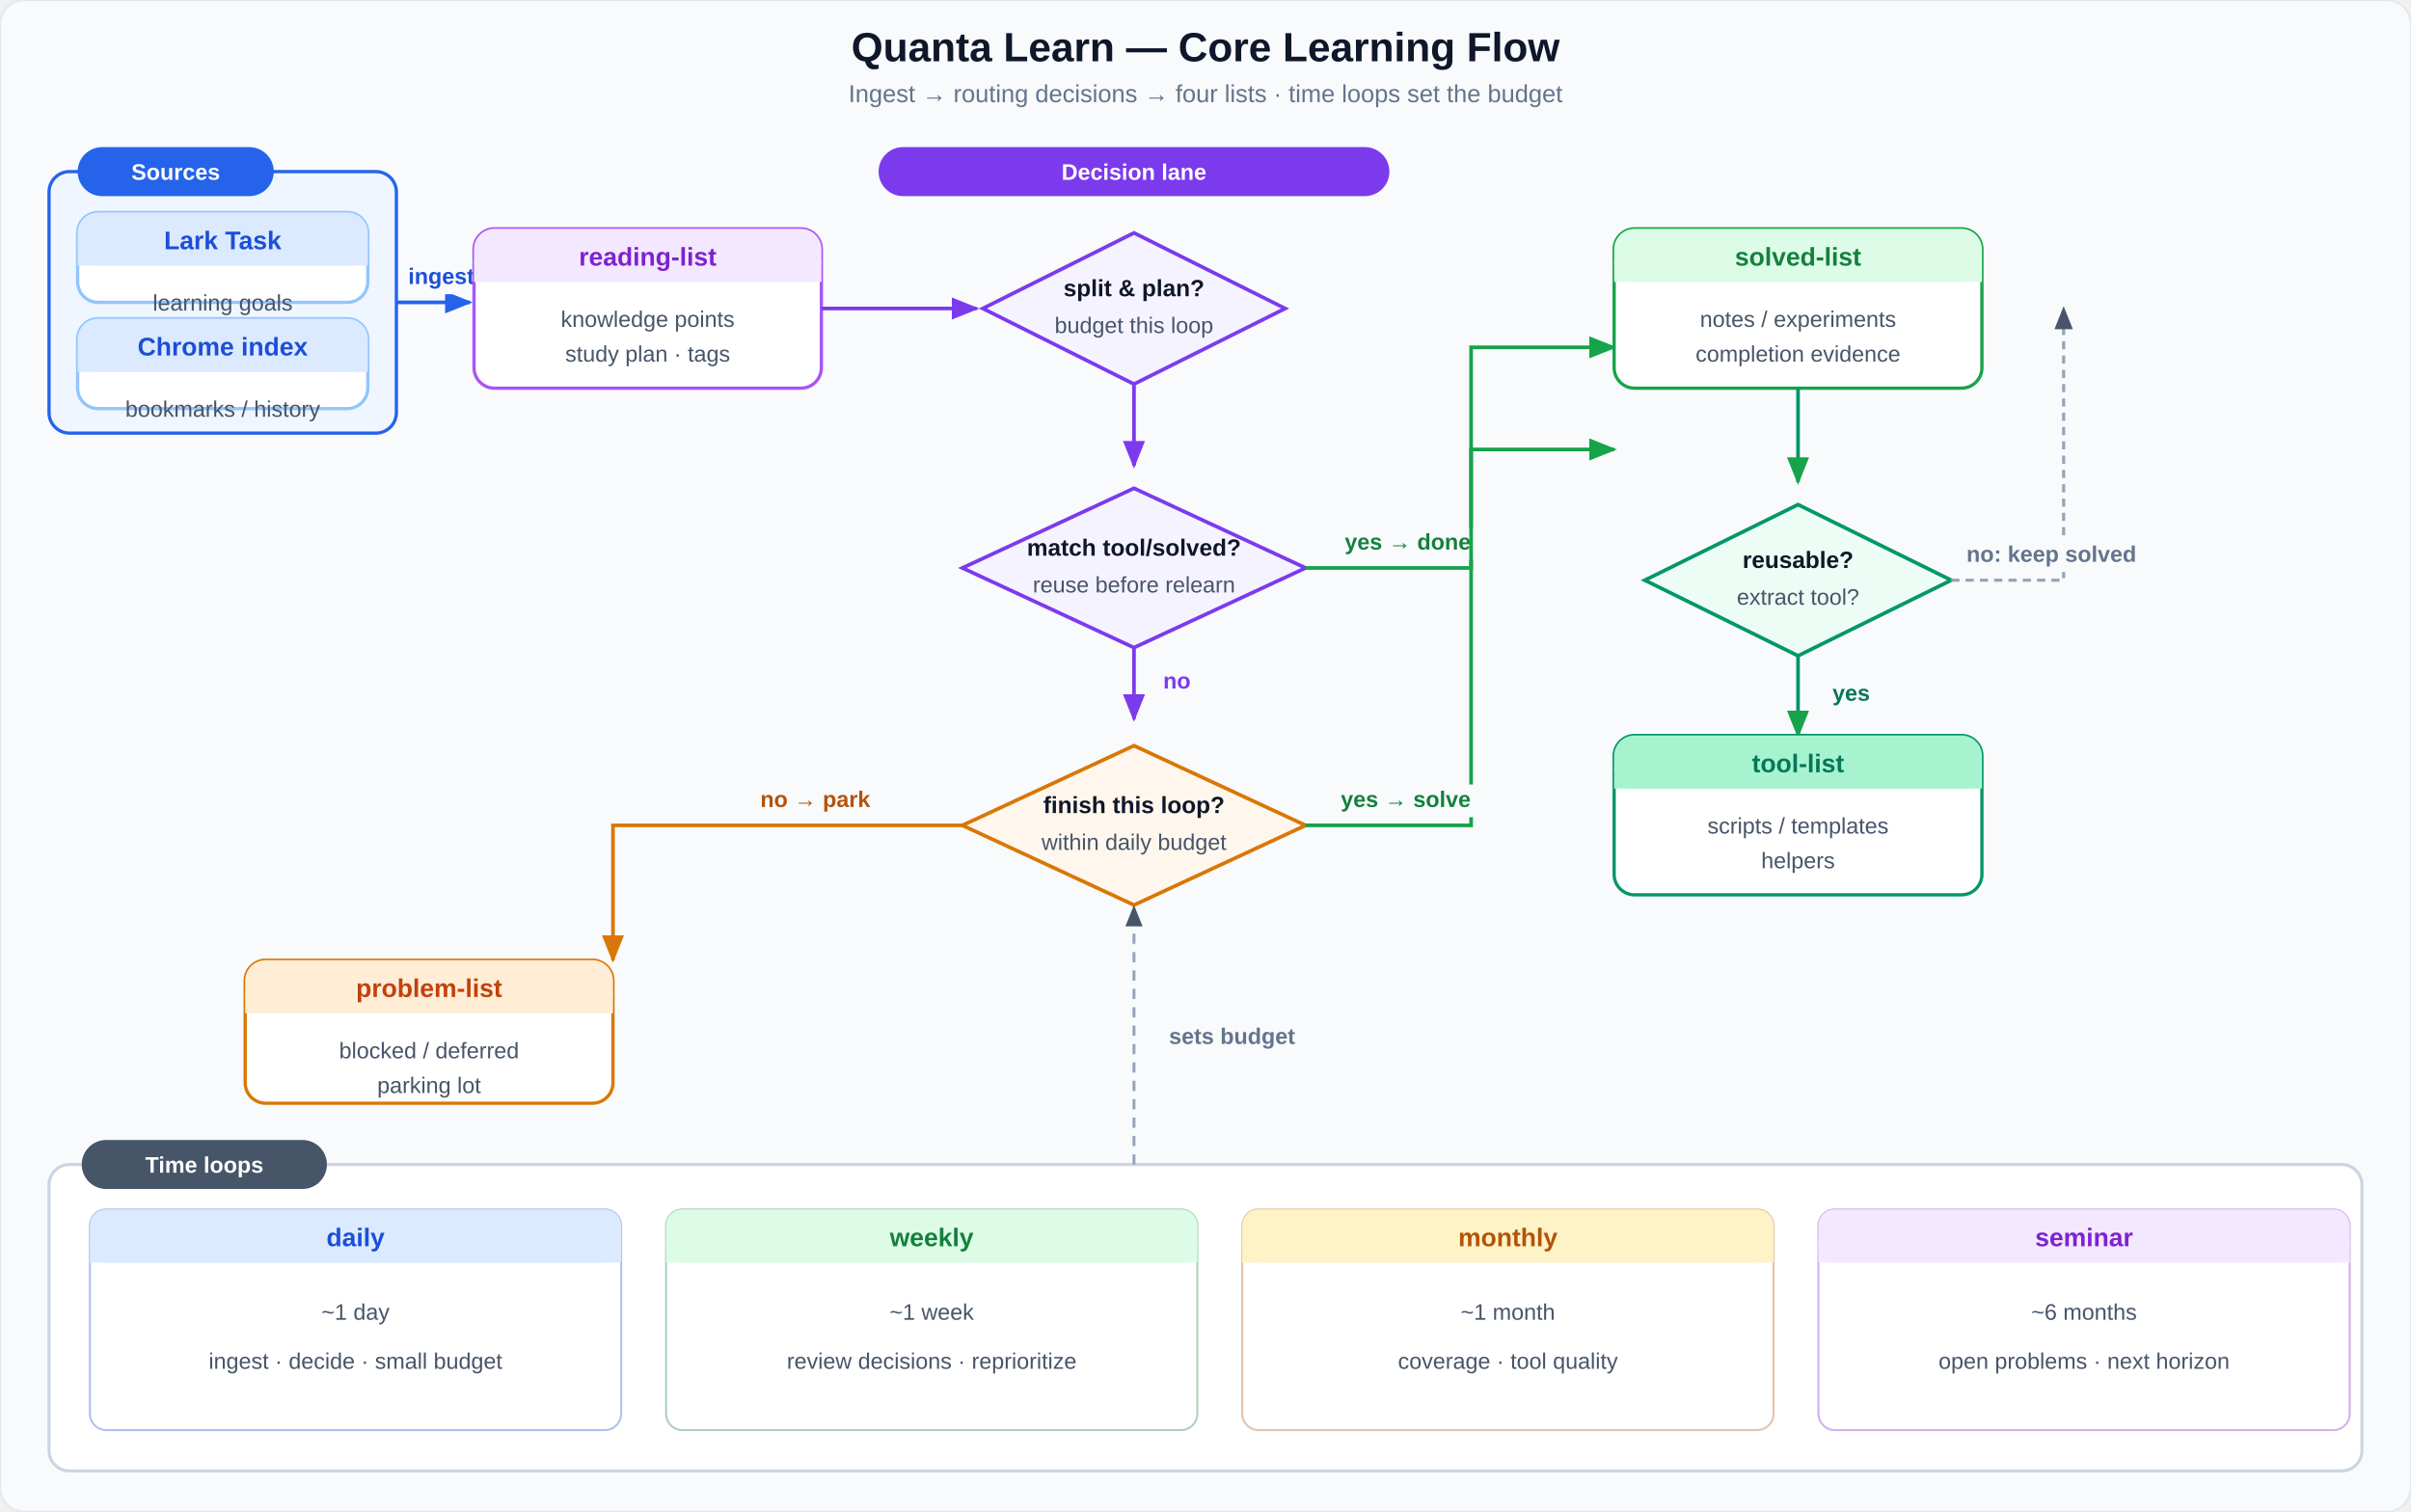
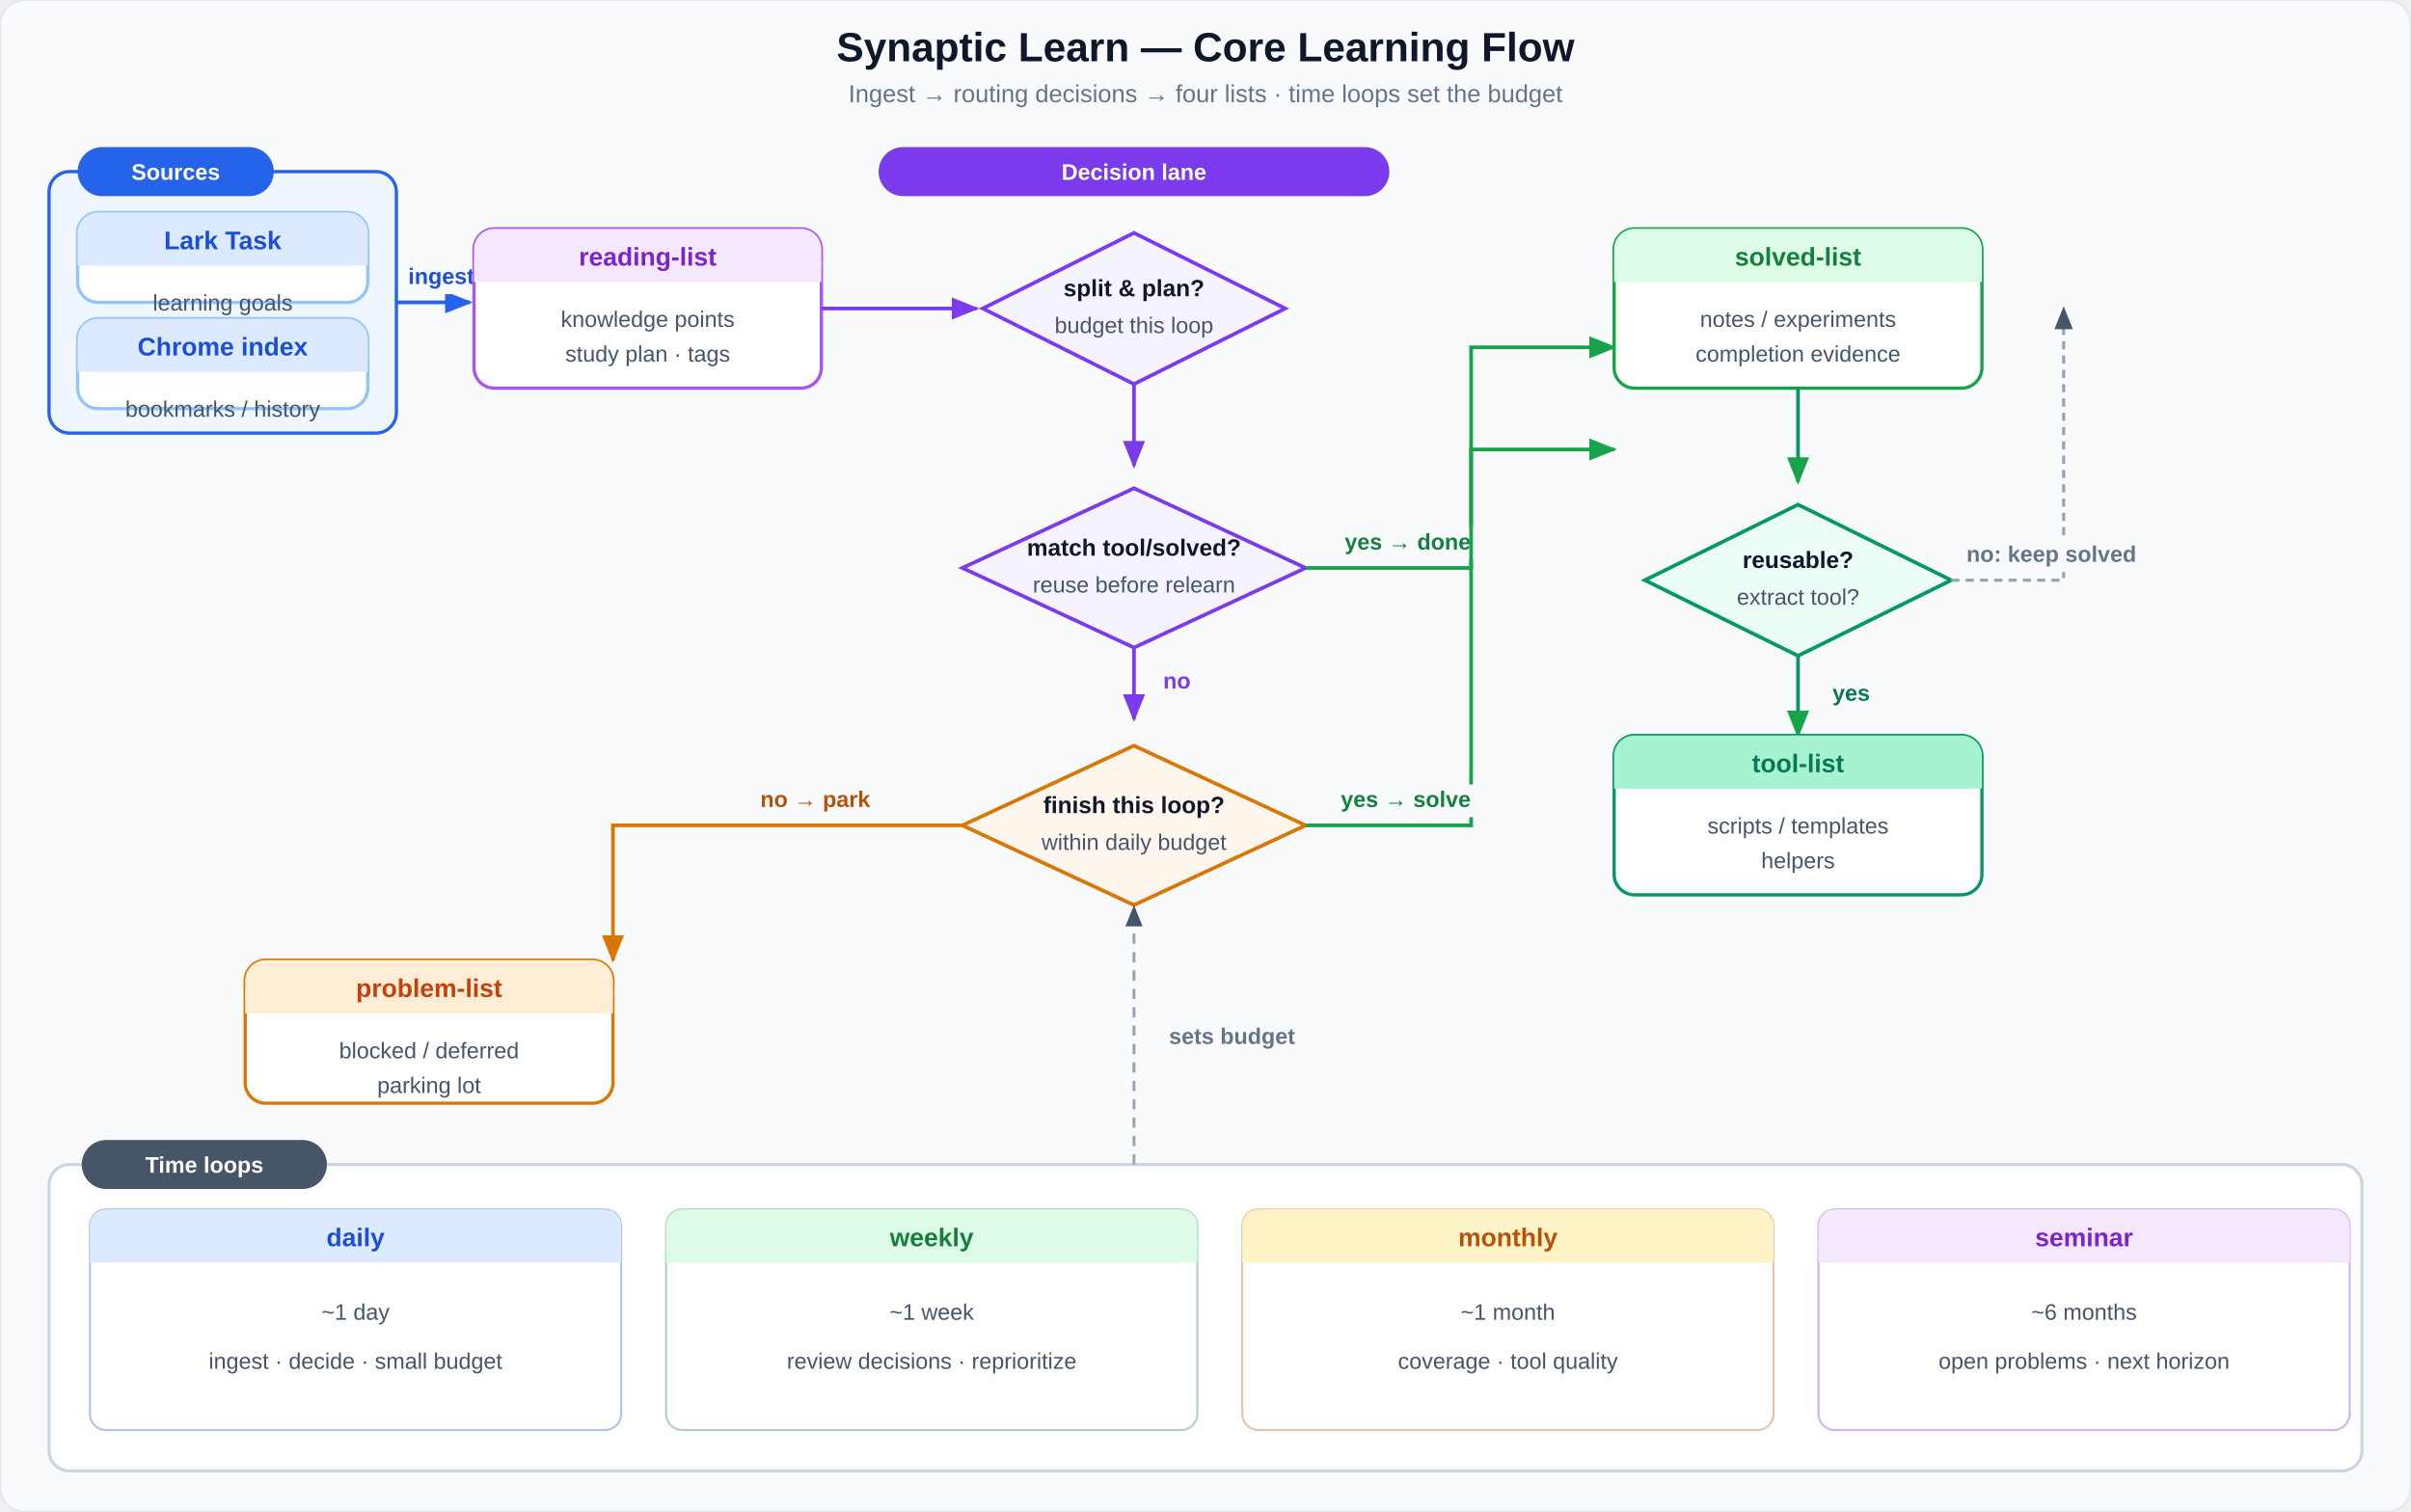
- <svg xmlns="http://www.w3.org/2000/svg" viewBox="0 0 1180 740" role="img" aria-label="Quanta Learn core learning flow with routing decisions" font-family="Helvetica Neue,Arial,sans-serif">
+ <svg xmlns="http://www.w3.org/2000/svg" viewBox="0 0 1180 740" role="img" aria-label="Synaptic Learn core learning flow with routing decisions" font-family="Helvetica Neue,Arial,sans-serif">
  <defs>
    <style>
    .title { font-size: 20px; font-weight: 700; fill: #0f172a; }
    .subtitle { font-size: 12px; fill: #64748b; }
    .node-title { font-size: 12.5px; font-weight: 700; }
    .node-text { font-size: 11px; fill: #475569; }
    .badge-text { font-size: 11px; font-weight: 600; fill: #fff; }
    .arrow-label { font-size: 11px; font-weight: 600; }
    .decision-text { font-size: 11.5px; font-weight: 700; fill: #0f172a; }
    .loop-label { font-size: 11px; fill: #475569; }
  </style>
    <marker id="arrow-slate" viewBox="0 0 10 8" refX="9" refY="4" markerWidth="8" markerHeight="6" orient="auto-start-reverse">
      <path d="M0,0 L10,4 L0,8 Z" fill="#475569" />
    </marker>
    <marker id="arrow-green" viewBox="0 0 10 8" refX="9" refY="4" markerWidth="8" markerHeight="6" orient="auto-start-reverse">
      <path d="M0,0 L10,4 L0,8 Z" fill="#16a34a" />
    </marker>
    <marker id="arrow-amber" viewBox="0 0 10 8" refX="9" refY="4" markerWidth="8" markerHeight="6" orient="auto-start-reverse">
      <path d="M0,0 L10,4 L0,8 Z" fill="#d97706" />
    </marker>
    <marker id="arrow-blue" viewBox="0 0 10 8" refX="9" refY="4" markerWidth="8" markerHeight="6" orient="auto-start-reverse">
      <path d="M0,0 L10,4 L0,8 Z" fill="#2563eb" />
    </marker>
    <marker id="arrow-violet" viewBox="0 0 10 8" refX="9" refY="4" markerWidth="8" markerHeight="6" orient="auto-start-reverse">
      <path d="M0,0 L10,4 L0,8 Z" fill="#7c3aed" />
    </marker>
  </defs>
  <rect width="100%" height="100%" rx="12" fill="#f8fafc" stroke="#e2e8f0" />
-   <text x="590.0" y="30" text-anchor="middle" class="title">Quanta Learn — Core Learning Flow</text>
+   <text x="590.0" y="30" text-anchor="middle" class="title">Synaptic Learn — Core Learning Flow</text>
  <text x="590.0" y="50" text-anchor="middle" class="subtitle">Ingest → routing decisions → four lists · time loops set the budget</text>
  <rect x="24" y="84" width="170" height="128" rx="10" fill="#eff6ff" stroke="#2563eb" stroke-width="1.6" />
  <rect x="38" y="72" width="96" height="24" rx="12" fill="#2563eb" />
  <text x="86" y="88" text-anchor="middle" class="badge-text">Sources</text>
  <rect x="38" y="104" width="142" height="44" rx="10" fill="#fff" stroke="#93c5fd" stroke-width="1.6" />
  <rect x="38" y="104" width="142" height="26" rx="10" fill="#dbeafe" />
  <rect x="38" y="120" width="142" height="10" fill="#dbeafe" />
  <text x="109.0" y="122" text-anchor="middle" class="node-title" fill="#1d4ed8">Lark Task</text>
  <text x="109.0" y="152" text-anchor="middle" class="node-text">learning goals</text>
  <rect x="38" y="156" width="142" height="44" rx="10" fill="#fff" stroke="#93c5fd" stroke-width="1.6" />
  <rect x="38" y="156" width="142" height="26" rx="10" fill="#dbeafe" />
  <rect x="38" y="172" width="142" height="10" fill="#dbeafe" />
  <text x="109.0" y="174" text-anchor="middle" class="node-title" fill="#1d4ed8">Chrome index</text>
  <text x="109.0" y="204" text-anchor="middle" class="node-text">bookmarks / history</text>
  <path d="M194,148 L230,148" stroke="#2563eb" stroke-width="1.8" fill="none" marker-end="url(#arrow-blue)" />
  <rect x="196" y="128" width="40" height="16" rx="8" fill="#f8fafc" />
  <text x="216.0" y="139" text-anchor="middle" class="arrow-label" fill="#1d4ed8">ingest</text>
  <rect x="232" y="112" width="170" height="78" rx="10" fill="#fff" stroke="#a855f7" stroke-width="1.6" />
  <rect x="232" y="112" width="170" height="26" rx="10" fill="#f3e8ff" />
  <rect x="232" y="128" width="170" height="10" fill="#f3e8ff" />
  <text x="317.0" y="130" text-anchor="middle" class="node-title" fill="#7e22ce">reading-list</text>
  <text x="317.0" y="160" text-anchor="middle" class="node-text">knowledge points</text>
  <text x="317.0" y="177" text-anchor="middle" class="node-text">study plan · tags</text>
  <rect x="430" y="72" width="250" height="24" rx="12" fill="#7c3aed" />
  <text x="555" y="88" text-anchor="middle" class="badge-text">Decision lane</text>
  <path d="M402,151 L478,151" stroke="#7c3aed" stroke-width="1.8" fill="none" marker-end="url(#arrow-violet)" />
  <polygon points="555,114.0 629.0,151 555,188.0 481.0,151" fill="#f5f3ff" stroke="#7c3aed" stroke-width="1.8" />
  <text x="555" y="145" text-anchor="middle" class="decision-text">split &amp; plan?</text>
  <text x="555" y="163" text-anchor="middle" class="node-text">budget this loop</text>
  <path d="M555,188 L555,228" stroke="#7c3aed" stroke-width="1.8" fill="none" marker-end="url(#arrow-violet)" />
  <polygon points="555,239.0 639.0,278 555,317.0 471.0,278" fill="#f5f3ff" stroke="#7c3aed" stroke-width="1.8" />
  <text x="555" y="272" text-anchor="middle" class="decision-text">match tool/solved?</text>
  <text x="555" y="290" text-anchor="middle" class="node-text">reuse before relearn</text>
  <path d="M639,278 L720,278 L720,170 L790,170" stroke="#16a34a" stroke-width="1.8" fill="none" marker-end="url(#arrow-green)" />
  <rect x="650" y="258" width="78" height="16" rx="8" fill="#f8fafc" />
  <text x="689.0" y="269" text-anchor="middle" class="arrow-label" fill="#15803d">yes → done</text>
  <path d="M555,317 L555,352" stroke="#7c3aed" stroke-width="1.8" fill="none" marker-end="url(#arrow-violet)" />
  <rect x="562" y="326" width="28" height="16" rx="8" fill="#f8fafc" />
  <text x="576.0" y="337" text-anchor="middle" class="arrow-label" fill="#7c3aed">no</text>
  <polygon points="555,365.0 639.0,404 555,443.0 471.0,404" fill="#fff7ed" stroke="#d97706" stroke-width="1.8" />
  <text x="555" y="398" text-anchor="middle" class="decision-text">finish this loop?</text>
  <text x="555" y="416" text-anchor="middle" class="node-text">within daily budget</text>
  <path d="M471,404 L300,404 L300,470" stroke="#d97706" stroke-width="1.8" fill="none" marker-end="url(#arrow-amber)" />
  <rect x="360" y="384" width="78" height="16" rx="8" fill="#f8fafc" />
  <text x="399.0" y="395" text-anchor="middle" class="arrow-label" fill="#b45309">no → park</text>
  <rect x="120" y="470" width="180" height="70" rx="10" fill="#fff" stroke="#d97706" stroke-width="1.6" />
  <rect x="120" y="470" width="180" height="26" rx="10" fill="#ffedd5" />
  <rect x="120" y="486" width="180" height="10" fill="#ffedd5" />
  <text x="210.0" y="488" text-anchor="middle" class="node-title" fill="#c2410c">problem-list</text>
  <text x="210.0" y="518" text-anchor="middle" class="node-text">blocked / deferred</text>
  <text x="210.0" y="535" text-anchor="middle" class="node-text">parking lot</text>
  <path d="M639,404 L720,404 L720,220 L790,220" stroke="#16a34a" stroke-width="1.8" fill="none" marker-end="url(#arrow-green)" />
  <rect x="648" y="384" width="80" height="16" rx="8" fill="#f8fafc" />
  <text x="688.0" y="395" text-anchor="middle" class="arrow-label" fill="#15803d">yes → solve</text>
  <rect x="790" y="112" width="180" height="78" rx="10" fill="#fff" stroke="#16a34a" stroke-width="1.6" />
  <rect x="790" y="112" width="180" height="26" rx="10" fill="#dcfce7" />
  <rect x="790" y="128" width="180" height="10" fill="#dcfce7" />
  <text x="880.0" y="130" text-anchor="middle" class="node-title" fill="#15803d">solved-list</text>
  <text x="880.0" y="160" text-anchor="middle" class="node-text">notes / experiments</text>
  <text x="880.0" y="177" text-anchor="middle" class="node-text">completion evidence</text>
  <path d="M880,190 L880,236" stroke="#059669" stroke-width="1.8" fill="none" marker-end="url(#arrow-green)" />
  <polygon points="880,247.0 955.0,284 880,321.0 805.0,284" fill="#ecfdf5" stroke="#059669" stroke-width="1.8" />
  <text x="880" y="278" text-anchor="middle" class="decision-text">reusable?</text>
  <text x="880" y="296" text-anchor="middle" class="node-text">extract tool?</text>
  <path d="M880,321 L880,360" stroke="#059669" stroke-width="1.8" fill="none" marker-end="url(#arrow-green)" />
  <rect x="888" y="332" width="36" height="16" rx="8" fill="#f8fafc" />
  <text x="906.0" y="343" text-anchor="middle" class="arrow-label" fill="#047857">yes</text>
  <rect x="790" y="360" width="180" height="78" rx="10" fill="#fff" stroke="#059669" stroke-width="1.6" />
  <rect x="790" y="360" width="180" height="26" rx="10" fill="#a7f3d0" />
  <rect x="790" y="376" width="180" height="10" fill="#a7f3d0" />
  <text x="880.0" y="378" text-anchor="middle" class="node-title" fill="#047857">tool-list</text>
  <text x="880.0" y="408" text-anchor="middle" class="node-text">scripts / templates</text>
  <text x="880.0" y="425" text-anchor="middle" class="node-text">helpers</text>
  <path d="M955,284 L1010,284 L1010,151" stroke="#94a3b8" stroke-width="1.5" stroke-dasharray="4,3" fill="none" marker-end="url(#arrow-slate)" />
  <rect x="960" y="264" width="88" height="16" rx="8" fill="#f8fafc" />
  <text x="1004.0" y="275" text-anchor="middle" class="arrow-label" fill="#64748b">no: keep solved</text>
  <rect x="24" y="570" width="1132" height="150" rx="10" fill="#fff" stroke="#cbd5e1" stroke-width="1.5" />
  <rect x="40" y="558" width="120" height="24" rx="12" fill="#475569" />
  <text x="100" y="574" text-anchor="middle" class="badge-text">Time loops</text>
  <rect x="44" y="592" width="260" height="108" rx="8" fill="#fff" stroke="#1d4ed8" stroke-opacity="0.35" />
  <rect x="44" y="592" width="260" height="26" rx="8" fill="#dbeafe" />
  <rect x="44" y="608" width="260" height="10" fill="#dbeafe" />
  <text x="174" y="610" text-anchor="middle" class="node-title" fill="#1d4ed8">daily</text>
  <text x="174" y="646" text-anchor="middle" class="loop-label">~1 day</text>
  <text x="174" y="670" text-anchor="middle" class="node-text">ingest · decide · small budget</text>
  <rect x="326" y="592" width="260" height="108" rx="8" fill="#fff" stroke="#15803d" stroke-opacity="0.35" />
  <rect x="326" y="592" width="260" height="26" rx="8" fill="#dcfce7" />
  <rect x="326" y="608" width="260" height="10" fill="#dcfce7" />
  <text x="456" y="610" text-anchor="middle" class="node-title" fill="#15803d">weekly</text>
  <text x="456" y="646" text-anchor="middle" class="loop-label">~1 week</text>
  <text x="456" y="670" text-anchor="middle" class="node-text">review decisions · reprioritize</text>
  <rect x="608" y="592" width="260" height="108" rx="8" fill="#fff" stroke="#b45309" stroke-opacity="0.35" />
  <rect x="608" y="592" width="260" height="26" rx="8" fill="#fef3c7" />
  <rect x="608" y="608" width="260" height="10" fill="#fef3c7" />
  <text x="738" y="610" text-anchor="middle" class="node-title" fill="#b45309">monthly</text>
  <text x="738" y="646" text-anchor="middle" class="loop-label">~1 month</text>
  <text x="738" y="670" text-anchor="middle" class="node-text">coverage · tool quality</text>
  <rect x="890" y="592" width="260" height="108" rx="8" fill="#fff" stroke="#7e22ce" stroke-opacity="0.35" />
  <rect x="890" y="592" width="260" height="26" rx="8" fill="#f3e8ff" />
  <rect x="890" y="608" width="260" height="10" fill="#f3e8ff" />
  <text x="1020" y="610" text-anchor="middle" class="node-title" fill="#7e22ce">seminar</text>
  <text x="1020" y="646" text-anchor="middle" class="loop-label">~6 months</text>
  <text x="1020" y="670" text-anchor="middle" class="node-text">open problems · next horizon</text>
  <path d="M555,570 L555,444" stroke="#94a3b8" stroke-width="1.4" stroke-dasharray="5,4" fill="none" marker-end="url(#arrow-slate)" />
  <rect x="564" y="500" width="78" height="16" rx="8" fill="#f8fafc" />
  <text x="603.0" y="511" text-anchor="middle" class="arrow-label" fill="#64748b">sets budget</text>
</svg>
